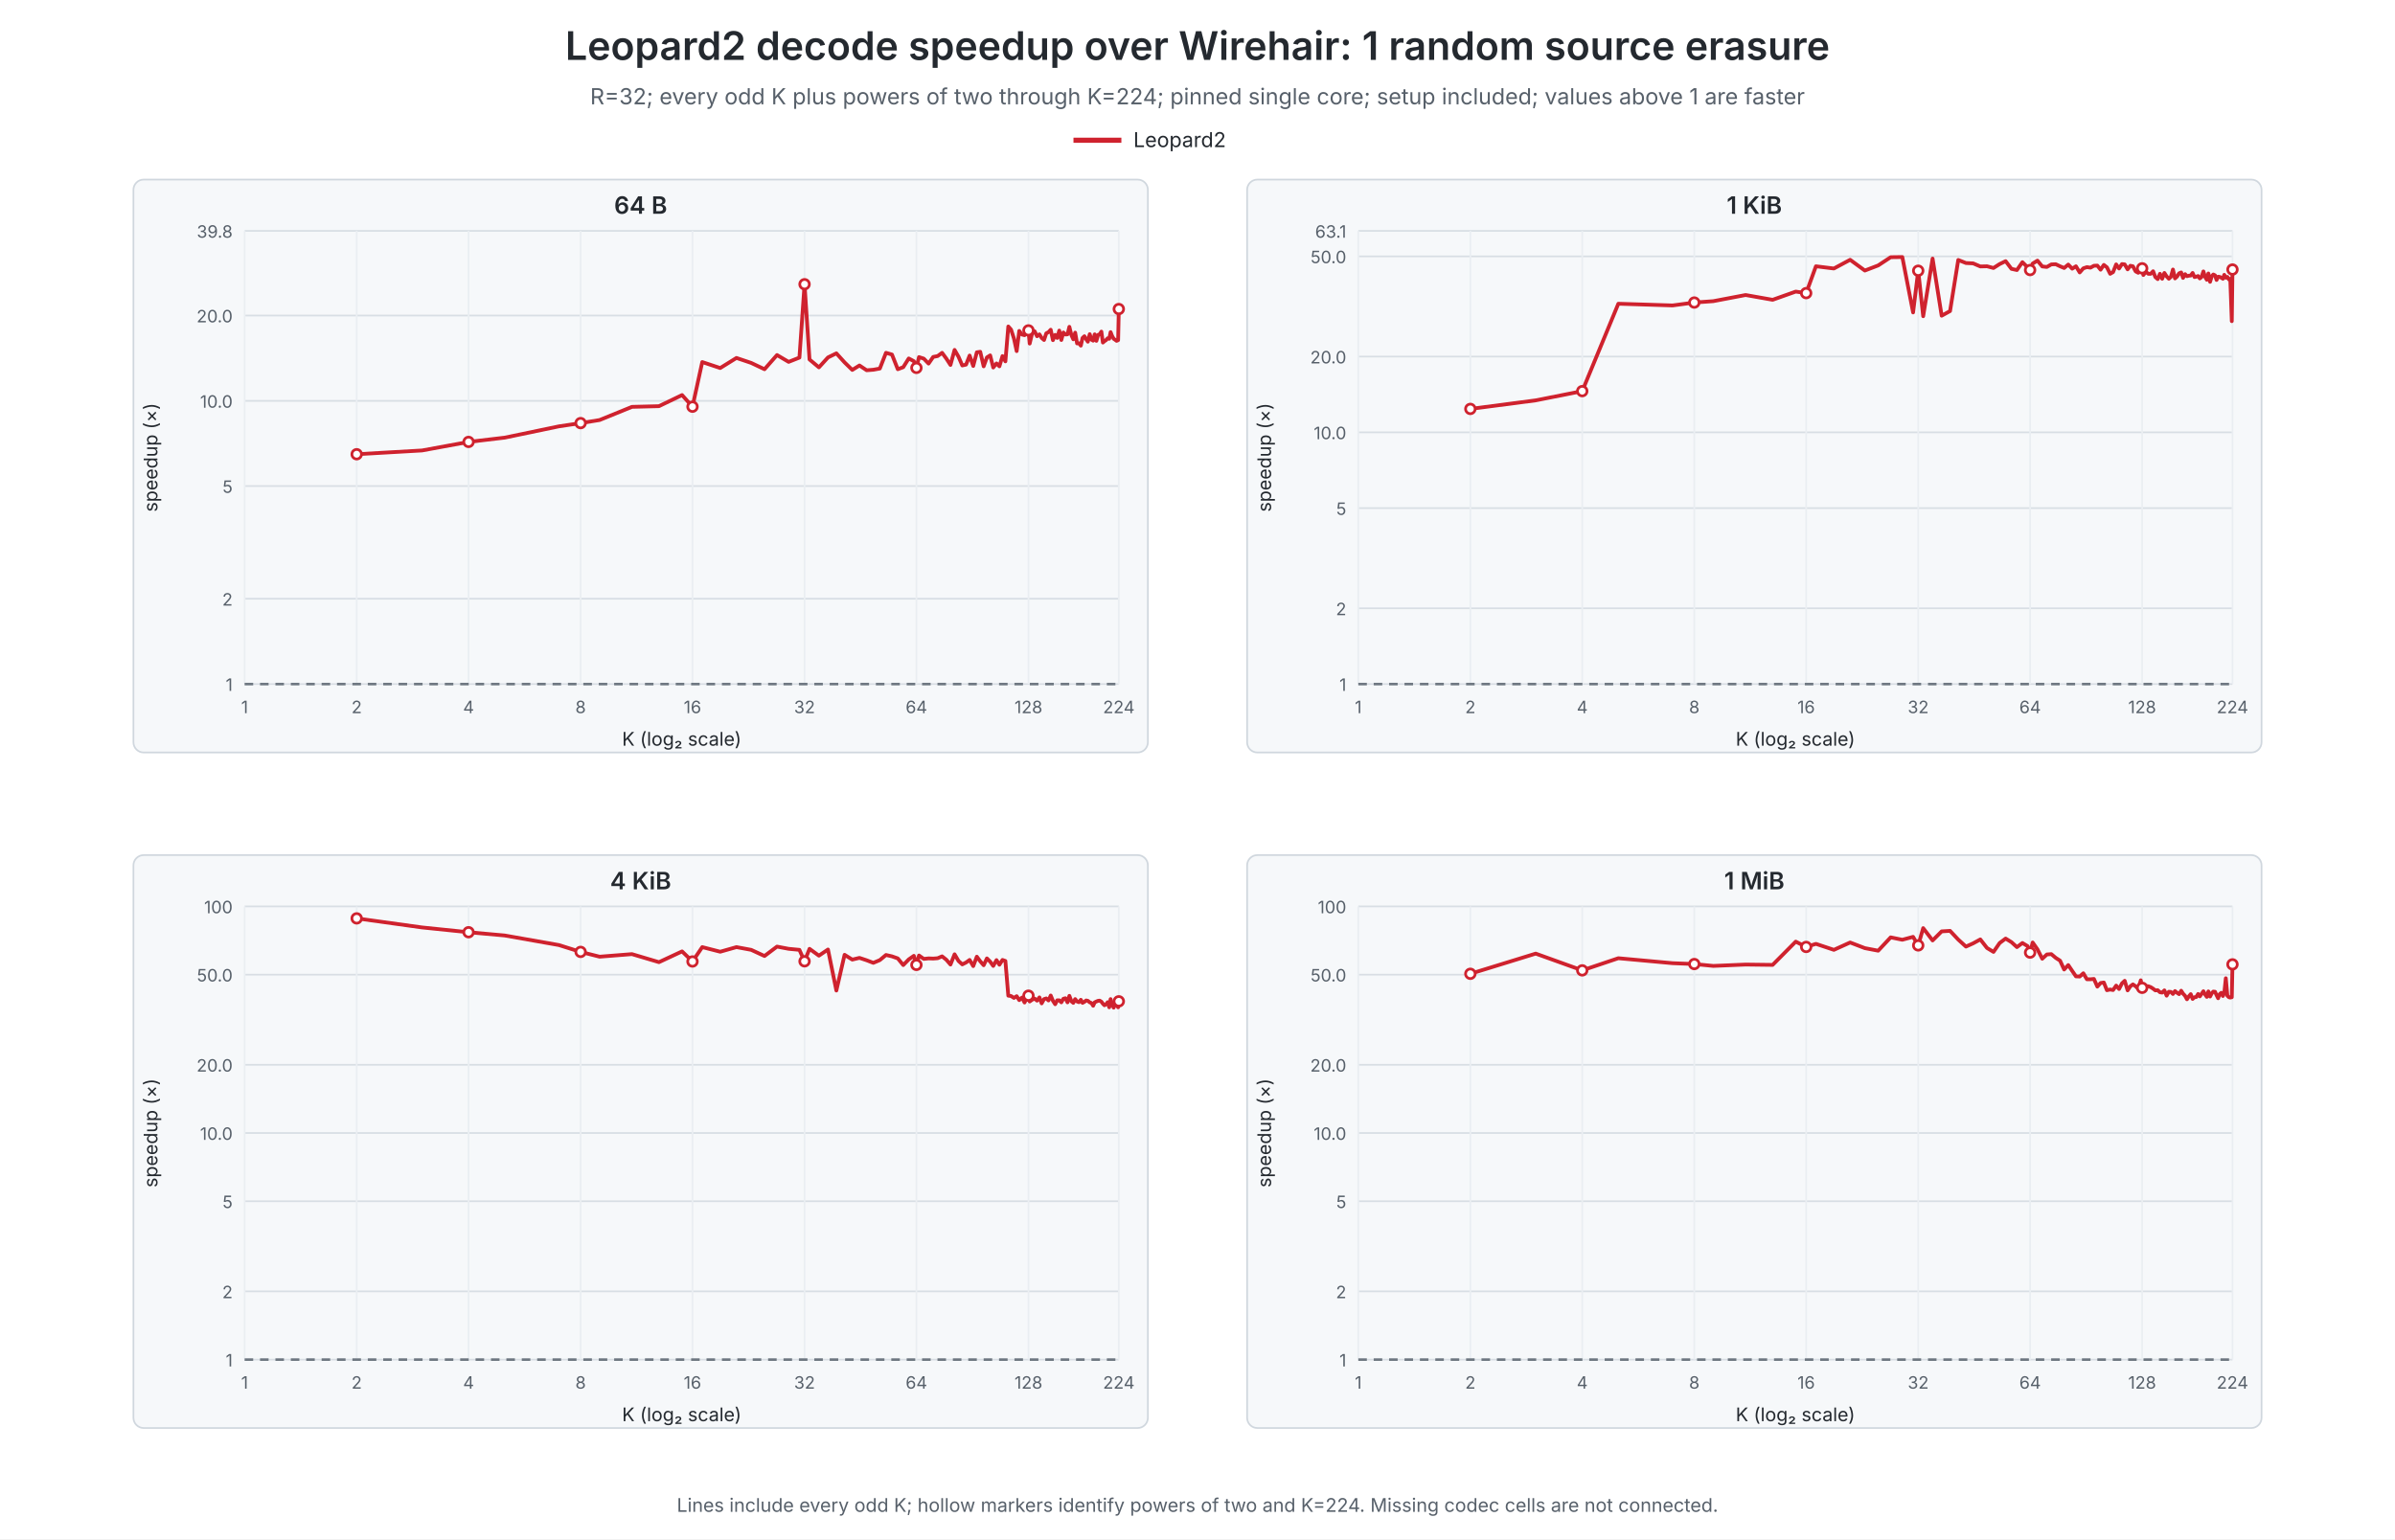
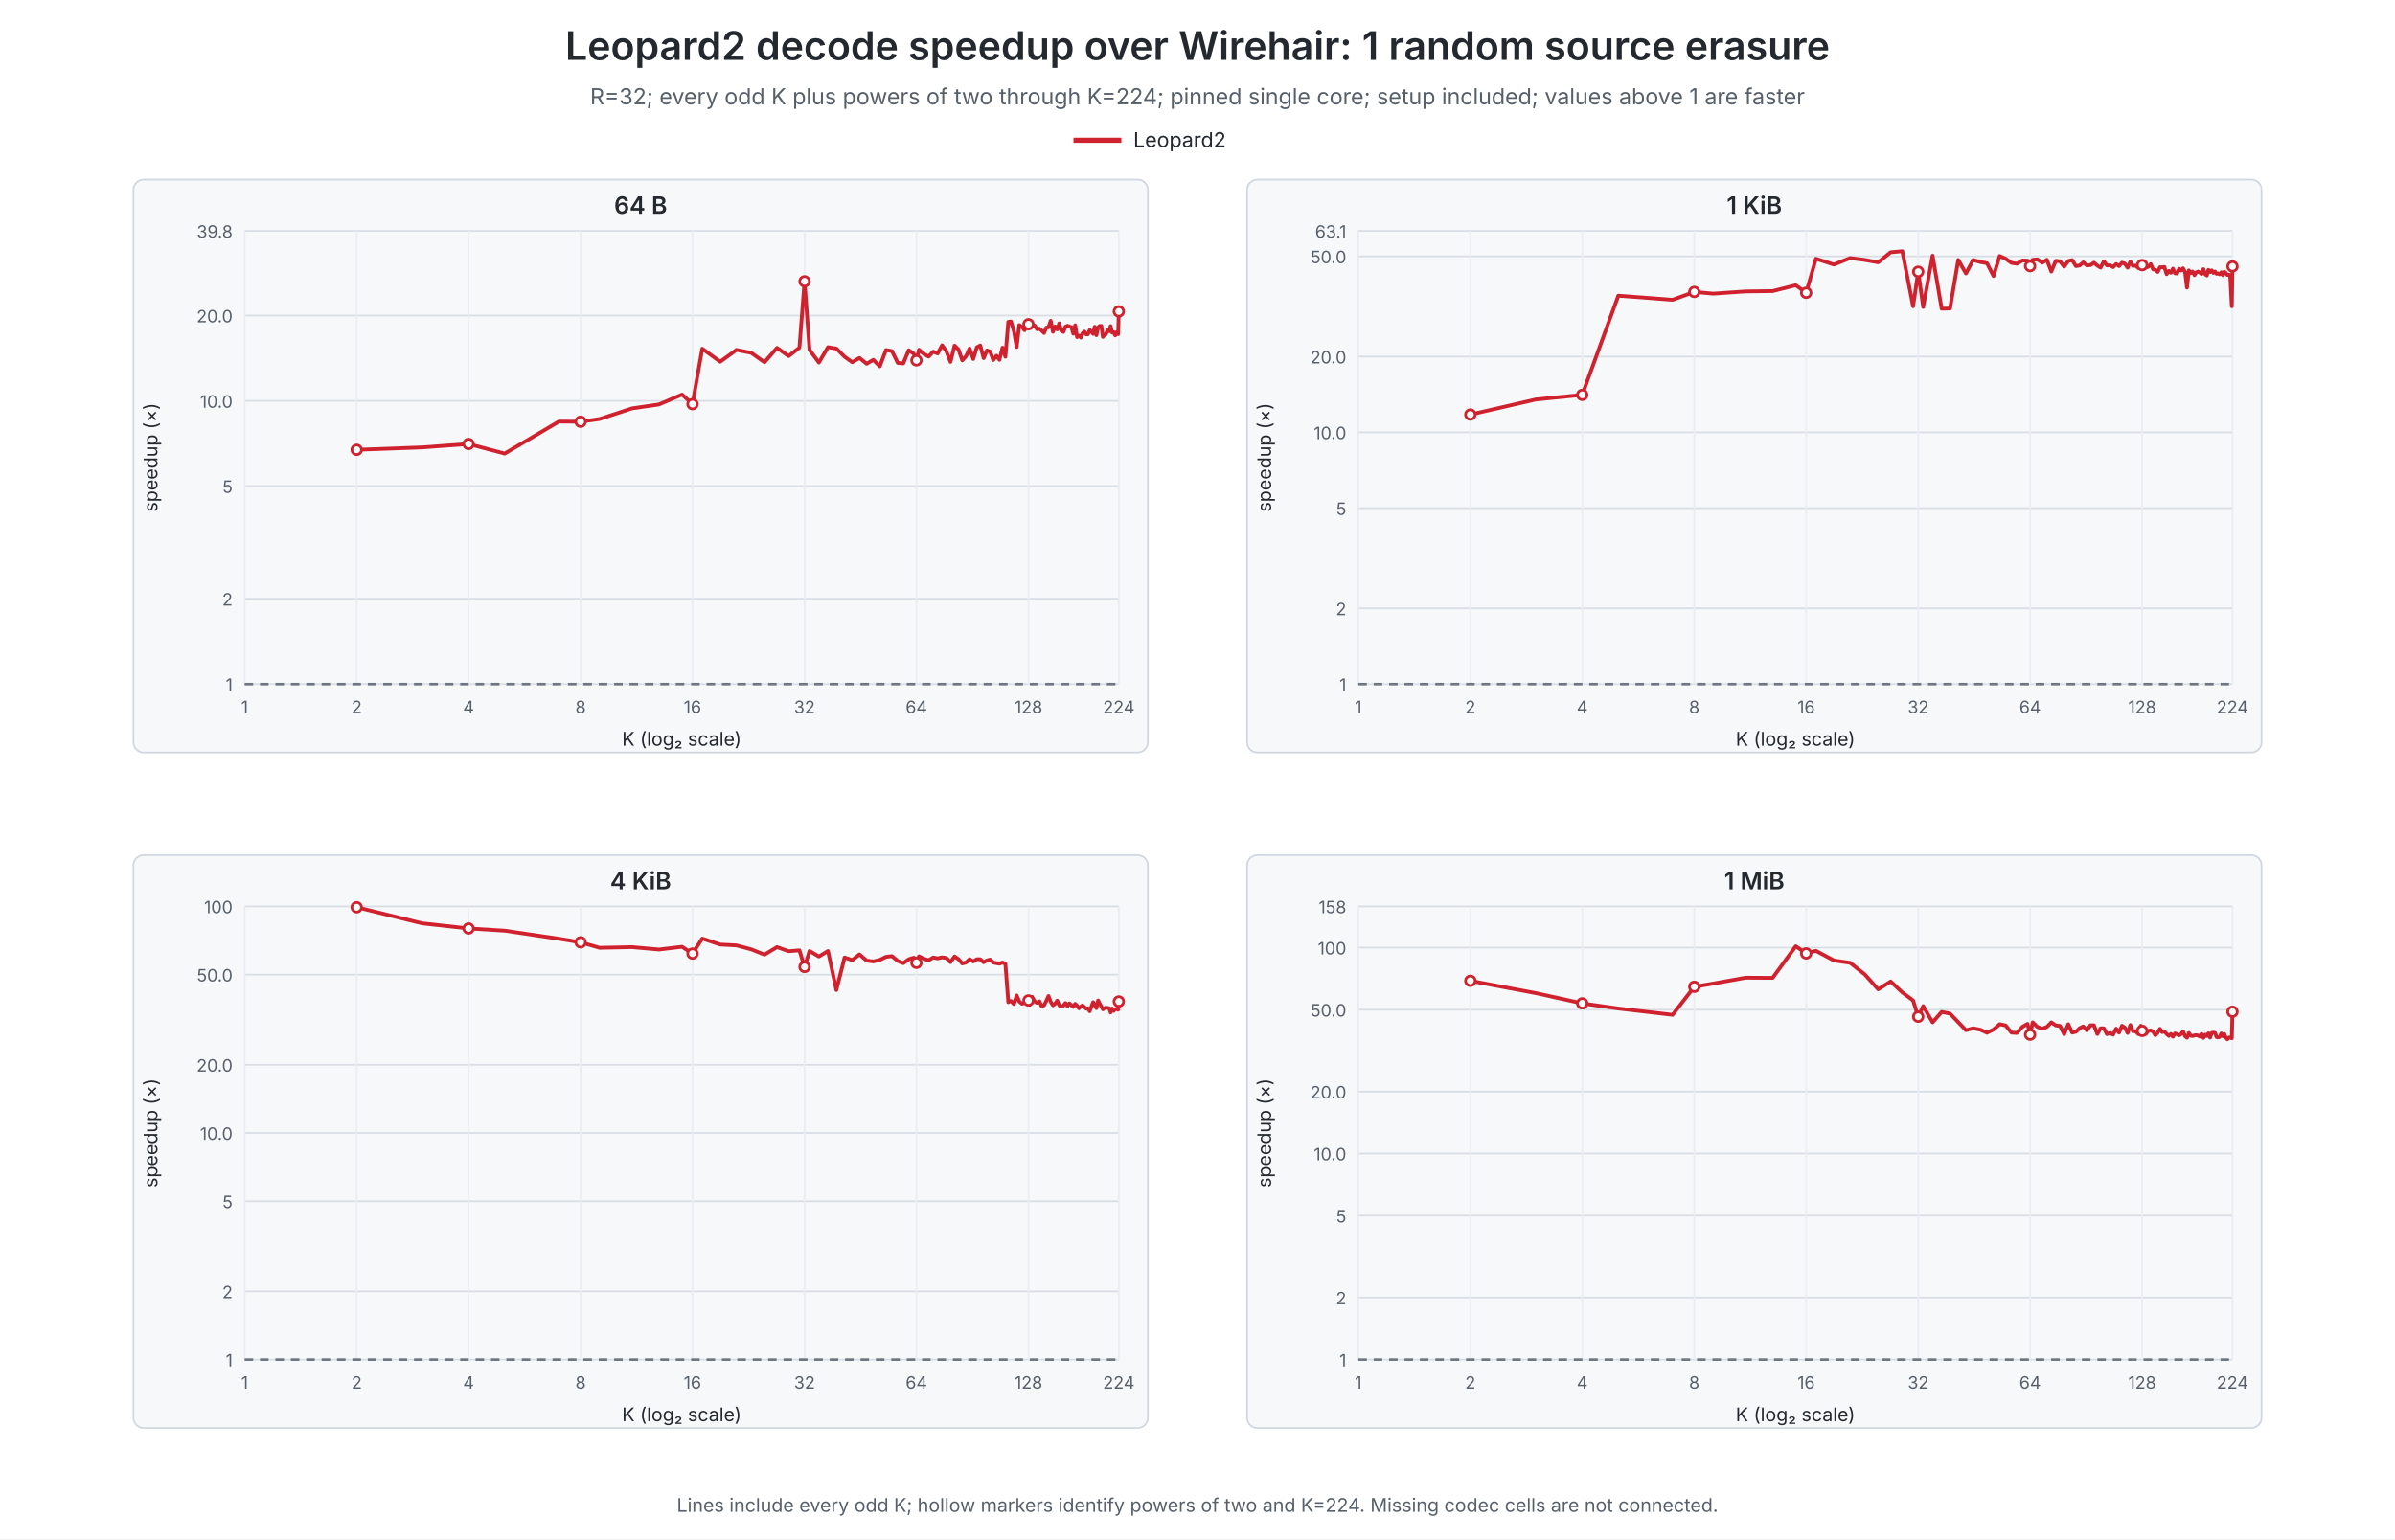
<svg xmlns="http://www.w3.org/2000/svg" width="1400" height="900" viewBox="0 0 1400 900">
  <rect width="100%" height="100%" fill="#ffffff" />
  <style>text { font-family: -apple-system,BlinkMacSystemFont,"Segoe UI",sans-serif; }</style>
  <text x="700.0" y="35.0" font-size="23" text-anchor="middle" font-weight="600" fill="#24292f">Leopard2 decode speedup over Wirehair: 1 random source erasure</text>
  <text x="700.0" y="61.0" font-size="13" text-anchor="middle" font-weight="normal" fill="#57606a">R=32; every odd K plus powers of two through K=224; pinned single core; setup included; values above 1 are faster</text>
  <line x1="627.5" y1="82" x2="655.5" y2="82" stroke="#cf222e" stroke-width="3" />
  <text x="662.5" y="86.0" font-size="12" text-anchor="start" font-weight="normal" fill="#24292f">Leopard2</text>
  <rect x="78.0" y="105.0" width="593.0" height="335.0" rx="6" fill="#f6f8fa" stroke="#d0d7de" />
  <text x="374.5" y="125.0" font-size="14" text-anchor="middle" font-weight="600" fill="#24292f">64 B</text>
  <line x1="143.0" y1="400.0" x2="654.0" y2="400.0" stroke="#d8dee4" stroke-width="1" />
  <text x="136.0" y="404.0" font-size="10" text-anchor="end" font-weight="normal" fill="#57606a">1</text>
  <line x1="143.0" y1="350.1" x2="654.0" y2="350.1" stroke="#d8dee4" stroke-width="1" />
  <text x="136.0" y="354.1" font-size="10" text-anchor="end" font-weight="normal" fill="#57606a">2</text>
  <line x1="143.0" y1="284.2" x2="654.0" y2="284.2" stroke="#d8dee4" stroke-width="1" />
  <text x="136.0" y="288.2" font-size="10" text-anchor="end" font-weight="normal" fill="#57606a">5</text>
  <line x1="143.0" y1="234.4" x2="654.0" y2="234.4" stroke="#d8dee4" stroke-width="1" />
  <text x="136.0" y="238.4" font-size="10" text-anchor="end" font-weight="normal" fill="#57606a">10.0</text>
  <line x1="143.0" y1="184.5" x2="654.0" y2="184.5" stroke="#d8dee4" stroke-width="1" />
  <text x="136.0" y="188.5" font-size="10" text-anchor="end" font-weight="normal" fill="#57606a">20.0</text>
  <line x1="143.0" y1="135.0" x2="654.0" y2="135.0" stroke="#d8dee4" stroke-width="1" />
  <text x="136.0" y="139.0" font-size="10" text-anchor="end" font-weight="normal" fill="#57606a">39.8</text>
  <line x1="143.0" y1="135.0" x2="143.0" y2="400.0" stroke="#eaeef2" stroke-width="1" />
  <text x="143.0" y="417.0" font-size="10" text-anchor="middle" font-weight="normal" fill="#57606a">1</text>
  <line x1="208.5" y1="135.0" x2="208.5" y2="400.0" stroke="#eaeef2" stroke-width="1" />
  <text x="208.5" y="417.0" font-size="10" text-anchor="middle" font-weight="normal" fill="#57606a">2</text>
  <line x1="273.9" y1="135.0" x2="273.9" y2="400.0" stroke="#eaeef2" stroke-width="1" />
  <text x="273.9" y="417.0" font-size="10" text-anchor="middle" font-weight="normal" fill="#57606a">4</text>
  <line x1="339.4" y1="135.0" x2="339.4" y2="400.0" stroke="#eaeef2" stroke-width="1" />
  <text x="339.4" y="417.0" font-size="10" text-anchor="middle" font-weight="normal" fill="#57606a">8</text>
  <line x1="404.8" y1="135.0" x2="404.8" y2="400.0" stroke="#eaeef2" stroke-width="1" />
  <text x="404.8" y="417.0" font-size="10" text-anchor="middle" font-weight="normal" fill="#57606a">16</text>
  <line x1="470.3" y1="135.0" x2="470.3" y2="400.0" stroke="#eaeef2" stroke-width="1" />
  <text x="470.3" y="417.0" font-size="10" text-anchor="middle" font-weight="normal" fill="#57606a">32</text>
  <line x1="535.7" y1="135.0" x2="535.7" y2="400.0" stroke="#eaeef2" stroke-width="1" />
  <text x="535.7" y="417.0" font-size="10" text-anchor="middle" font-weight="normal" fill="#57606a">64</text>
  <line x1="601.2" y1="135.0" x2="601.2" y2="400.0" stroke="#eaeef2" stroke-width="1" />
  <text x="601.2" y="417.0" font-size="10" text-anchor="middle" font-weight="normal" fill="#57606a">128</text>
  <line x1="654.0" y1="135.0" x2="654.0" y2="400.0" stroke="#eaeef2" stroke-width="1" />
  <text x="654.0" y="417.0" font-size="10" text-anchor="middle" font-weight="normal" fill="#57606a">224</text>
  <line x1="143.0" y1="400.0" x2="654.0" y2="400.0" stroke="#6e7781" stroke-width="1.5" stroke-dasharray="5 4" />
-   <polyline points="208.5,265.6 246.7,263.4 273.9,258.4 295.0,255.9 326.7,249.3 339.4,247.4 350.5,245.6 369.4,237.9 385.2,237.5 398.7,231.0 404.8,237.8 410.5,211.7 421.0,215.2 430.5,209.3 439.1,212.2 446.9,215.9 454.2,207.6 461.0,211.6 467.3,209.1 470.3,166.2 473.2,210.2 478.7,214.8 484.0,209.0 488.9,206.6 493.7,211.9 498.2,216.3 502.4,213.7 506.6,216.5 510.5,216.2 514.3,215.5 517.9,206.3 521.4,207.3 524.8,215.9 528.0,214.7 531.2,209.6 534.2,211.2 535.7,215.1 537.2,208.8 540.0,209.7 542.8,212.6 545.5,208.7 548.1,208.2 550.7,206.3 553.2,209.7 555.6,213.4 558.0,204.6 560.3,208.6 562.5,213.7 564.7,213.2 566.8,207.9 568.9,214.0 571.0,206.0 573.0,205.7 575.0,214.2 576.9,209.0 578.8,207.8 580.6,214.9 582.5,212.5 584.2,214.2 586.0,208.2 587.7,211.3 589.4,190.9 591.0,192.7 592.7,197.9 594.3,205.3 595.8,193.5 597.4,195.6 598.9,196.0 600.4,191.2 601.2,193.2 601.9,200.9 603.3,195.1 604.8,193.7 606.2,196.6 607.6,195.5 608.9,197.6 610.3,198.8 611.6,194.9 612.9,194.2 614.2,192.8 615.5,198.9 616.8,195.8 618.0,197.6 619.2,193.3 620.4,198.8 621.6,194.4 622.8,195.6 624.0,195.5 625.1,191.1 626.3,196.0 627.4,198.4 628.5,194.5 629.6,200.8 630.7,200.7 631.8,202.1 632.8,197.6 633.9,196.6 634.9,198.3 635.9,199.8 637.0,195.4 638.0,198.6 639.0,199.2 639.9,195.5 640.9,199.3 641.9,195.8 642.8,195.5 643.8,193.9 644.7,200.3 645.6,199.5 646.5,198.9 647.5,197.8 648.4,198.1 649.2,194.2 650.1,196.5 651.0,198.1 651.9,198.7 652.7,199.3 653.6,198.9 654.0,180.7" fill="none" stroke="#cf222e" stroke-width="2.2" stroke-linejoin="round" stroke-linecap="round" />
-   <circle cx="208.5" cy="265.6" r="2.8" fill="#fff" stroke="#cf222e" stroke-width="1.6" />
-   <circle cx="273.9" cy="258.4" r="2.8" fill="#fff" stroke="#cf222e" stroke-width="1.6" />
-   <circle cx="339.4" cy="247.4" r="2.8" fill="#fff" stroke="#cf222e" stroke-width="1.6" />
-   <circle cx="404.8" cy="237.8" r="2.8" fill="#fff" stroke="#cf222e" stroke-width="1.6" />
-   <circle cx="470.3" cy="166.2" r="2.8" fill="#fff" stroke="#cf222e" stroke-width="1.6" />
-   <circle cx="535.7" cy="215.1" r="2.8" fill="#fff" stroke="#cf222e" stroke-width="1.6" />
-   <circle cx="601.2" cy="193.2" r="2.8" fill="#fff" stroke="#cf222e" stroke-width="1.6" />
-   <circle cx="654.0" cy="180.7" r="2.8" fill="#fff" stroke="#cf222e" stroke-width="1.6" />
+   <polyline points="208.5,263.0 246.7,261.6 273.9,259.6 295.0,265.2 326.7,246.5 339.4,246.6 350.5,245.0 369.4,238.8 385.2,236.5 398.7,230.7 404.8,236.3 410.5,203.9 421.0,211.5 430.5,204.6 439.1,206.3 446.9,211.8 454.2,203.4 461.0,208.2 467.3,203.3 470.3,164.5 473.2,204.6 478.7,212.0 484.0,203.0 488.9,203.8 493.7,208.6 498.2,211.8 502.4,209.3 506.6,212.7 510.5,210.4 514.3,214.2 517.9,204.7 521.4,205.3 524.8,212.2 528.0,212.5 531.2,204.8 534.2,206.9 535.7,210.7 537.2,204.5 540.0,206.9 542.8,208.5 545.5,205.6 548.1,206.7 550.7,201.9 553.2,205.4 555.6,211.6 558.0,202.1 560.3,204.4 562.5,210.7 564.7,208.3 566.8,203.8 568.9,209.9 571.0,203.1 573.0,202.0 575.0,209.4 576.9,204.9 578.8,205.6 580.6,210.5 582.5,208.0 584.2,210.4 586.0,203.3 587.7,208.6 589.4,188.2 591.0,188.0 592.7,193.7 594.3,202.9 595.8,190.1 597.4,191.2 598.9,193.1 600.4,188.2 601.2,189.6 601.9,190.0 603.3,190.7 604.8,190.3 606.2,192.5 607.6,192.2 608.9,193.3 610.3,194.7 611.6,191.6 612.9,191.4 614.2,187.6 615.5,194.0 616.8,190.9 618.0,192.6 619.2,189.1 620.4,193.4 621.6,194.1 622.8,191.0 624.0,190.5 625.1,190.9 626.3,191.3 627.4,195.1 628.5,190.2 629.6,197.1 630.7,196.2 631.8,197.4 632.8,194.9 633.9,193.9 634.9,195.5 635.9,195.5 637.0,193.0 638.0,194.0 639.0,195.2 639.9,191.1 640.9,196.0 641.9,191.4 642.8,190.6 643.8,190.6 644.7,197.0 645.6,195.8 646.5,195.4 647.5,192.6 648.4,193.7 649.2,190.7 650.1,194.5 651.0,194.2 651.9,196.1 652.7,194.3 653.6,195.4 654.0,182.1" fill="none" stroke="#cf222e" stroke-width="2.2" stroke-linejoin="round" stroke-linecap="round" />
+   <circle cx="208.5" cy="263.0" r="2.8" fill="#fff" stroke="#cf222e" stroke-width="1.6" />
+   <circle cx="273.9" cy="259.6" r="2.8" fill="#fff" stroke="#cf222e" stroke-width="1.6" />
+   <circle cx="339.4" cy="246.6" r="2.8" fill="#fff" stroke="#cf222e" stroke-width="1.6" />
+   <circle cx="404.8" cy="236.3" r="2.8" fill="#fff" stroke="#cf222e" stroke-width="1.6" />
+   <circle cx="470.3" cy="164.5" r="2.8" fill="#fff" stroke="#cf222e" stroke-width="1.6" />
+   <circle cx="535.7" cy="210.7" r="2.8" fill="#fff" stroke="#cf222e" stroke-width="1.6" />
+   <circle cx="601.2" cy="189.6" r="2.8" fill="#fff" stroke="#cf222e" stroke-width="1.6" />
+   <circle cx="654.0" cy="182.1" r="2.8" fill="#fff" stroke="#cf222e" stroke-width="1.6" />
  <text x="398.5" y="436.0" font-size="11" text-anchor="middle" font-weight="normal" fill="#24292f">K (log₂ scale)</text>
  <text x="92.0" y="267.5" font-size="11" text-anchor="middle" font-weight="normal" fill="#24292f" transform="rotate(-90 92.0 267.5)">speedup (×)</text>
  <rect x="729.0" y="105.0" width="593.0" height="335.0" rx="6" fill="#f6f8fa" stroke="#d0d7de" />
  <text x="1025.5" y="125.0" font-size="14" text-anchor="middle" font-weight="600" fill="#24292f">1 KiB</text>
  <line x1="794.0" y1="400.0" x2="1305.0" y2="400.0" stroke="#d8dee4" stroke-width="1" />
  <text x="787.0" y="404.0" font-size="10" text-anchor="end" font-weight="normal" fill="#57606a">1</text>
  <line x1="794.0" y1="355.7" x2="1305.0" y2="355.7" stroke="#d8dee4" stroke-width="1" />
  <text x="787.0" y="359.7" font-size="10" text-anchor="end" font-weight="normal" fill="#57606a">2</text>
  <line x1="794.0" y1="297.1" x2="1305.0" y2="297.1" stroke="#d8dee4" stroke-width="1" />
  <text x="787.0" y="301.1" font-size="10" text-anchor="end" font-weight="normal" fill="#57606a">5</text>
  <line x1="794.0" y1="252.8" x2="1305.0" y2="252.8" stroke="#d8dee4" stroke-width="1" />
  <text x="787.0" y="256.8" font-size="10" text-anchor="end" font-weight="normal" fill="#57606a">10.0</text>
  <line x1="794.0" y1="208.5" x2="1305.0" y2="208.5" stroke="#d8dee4" stroke-width="1" />
  <text x="787.0" y="212.5" font-size="10" text-anchor="end" font-weight="normal" fill="#57606a">20.0</text>
  <line x1="794.0" y1="149.9" x2="1305.0" y2="149.9" stroke="#d8dee4" stroke-width="1" />
  <text x="787.0" y="153.9" font-size="10" text-anchor="end" font-weight="normal" fill="#57606a">50.0</text>
  <line x1="794.0" y1="135.0" x2="1305.0" y2="135.0" stroke="#d8dee4" stroke-width="1" />
  <text x="787.0" y="139.0" font-size="10" text-anchor="end" font-weight="normal" fill="#57606a">63.1</text>
  <line x1="794.0" y1="135.0" x2="794.0" y2="400.0" stroke="#eaeef2" stroke-width="1" />
  <text x="794.0" y="417.0" font-size="10" text-anchor="middle" font-weight="normal" fill="#57606a">1</text>
  <line x1="859.5" y1="135.0" x2="859.5" y2="400.0" stroke="#eaeef2" stroke-width="1" />
  <text x="859.5" y="417.0" font-size="10" text-anchor="middle" font-weight="normal" fill="#57606a">2</text>
  <line x1="924.9" y1="135.0" x2="924.9" y2="400.0" stroke="#eaeef2" stroke-width="1" />
  <text x="924.9" y="417.0" font-size="10" text-anchor="middle" font-weight="normal" fill="#57606a">4</text>
  <line x1="990.4" y1="135.0" x2="990.4" y2="400.0" stroke="#eaeef2" stroke-width="1" />
  <text x="990.4" y="417.0" font-size="10" text-anchor="middle" font-weight="normal" fill="#57606a">8</text>
  <line x1="1055.8" y1="135.0" x2="1055.8" y2="400.0" stroke="#eaeef2" stroke-width="1" />
  <text x="1055.8" y="417.0" font-size="10" text-anchor="middle" font-weight="normal" fill="#57606a">16</text>
  <line x1="1121.3" y1="135.0" x2="1121.3" y2="400.0" stroke="#eaeef2" stroke-width="1" />
  <text x="1121.3" y="417.0" font-size="10" text-anchor="middle" font-weight="normal" fill="#57606a">32</text>
  <line x1="1186.7" y1="135.0" x2="1186.7" y2="400.0" stroke="#eaeef2" stroke-width="1" />
  <text x="1186.7" y="417.0" font-size="10" text-anchor="middle" font-weight="normal" fill="#57606a">64</text>
  <line x1="1252.2" y1="135.0" x2="1252.2" y2="400.0" stroke="#eaeef2" stroke-width="1" />
  <text x="1252.2" y="417.0" font-size="10" text-anchor="middle" font-weight="normal" fill="#57606a">128</text>
  <line x1="1305.0" y1="135.0" x2="1305.0" y2="400.0" stroke="#eaeef2" stroke-width="1" />
  <text x="1305.0" y="417.0" font-size="10" text-anchor="middle" font-weight="normal" fill="#57606a">224</text>
  <line x1="794.0" y1="400.0" x2="1305.0" y2="400.0" stroke="#6e7781" stroke-width="1.5" stroke-dasharray="5 4" />
-   <polyline points="859.5,239.1 897.7,234.1 924.9,228.7 946.0,177.6 977.7,178.6 990.4,176.9 1001.5,176.1 1020.4,172.5 1036.2,175.3 1049.7,170.5 1055.8,171.4 1061.5,155.7 1072.0,157.0 1081.5,151.9 1090.1,158.2 1097.9,155.2 1105.2,150.4 1112.0,150.3 1118.3,182.7 1121.3,158.3 1124.2,184.9 1129.7,151.2 1135.0,184.6 1139.9,181.9 1144.7,152.0 1149.2,153.8 1153.4,154.0 1157.6,155.8 1161.5,155.7 1165.3,156.7 1168.9,154.4 1172.4,152.7 1175.8,157.2 1179.0,157.9 1182.2,153.3 1185.2,156.3 1186.7,157.9 1188.2,154.1 1191.0,152.4 1193.8,155.8 1196.5,156.1 1199.1,154.6 1201.7,154.5 1204.2,155.7 1206.6,156.7 1209.0,154.7 1211.3,157.1 1213.5,155.7 1215.7,159.3 1217.8,156.9 1219.9,156.2 1222.0,156.5 1224.0,155.4 1226.0,155.3 1227.9,157.7 1229.8,154.9 1231.6,156.3 1233.5,160.1 1235.2,159.1 1237.0,154.6 1238.7,157.0 1240.4,154.4 1242.0,154.6 1243.7,157.5 1245.3,155.4 1246.8,155.7 1248.4,158.7 1249.9,159.5 1251.4,155.3 1252.2,156.9 1252.9,160.8 1254.3,158.9 1255.8,160.1 1257.2,160.1 1258.6,158.6 1259.9,162.0 1261.3,163.2 1262.6,160.1 1263.9,163.0 1265.2,159.6 1266.5,161.6 1267.8,163.0 1269.0,161.9 1270.2,157.6 1271.4,162.8 1272.6,161.7 1273.8,159.8 1275.0,159.3 1276.1,162.5 1277.3,160.3 1278.4,161.5 1279.5,161.2 1280.6,161.1 1281.7,159.6 1282.8,162.0 1283.8,161.8 1284.9,161.4 1285.9,162.8 1286.9,162.0 1288.0,158.7 1289.0,161.9 1290.0,163.6 1290.9,159.9 1291.9,164.8 1292.9,161.5 1293.8,160.5 1294.8,161.0 1295.7,163.7 1296.6,161.8 1297.5,161.9 1298.5,162.4 1299.4,163.0 1300.2,160.7 1301.1,162.4 1302.0,161.9 1302.9,163.4 1303.7,163.0 1304.6,187.8 1305.0,157.6" fill="none" stroke="#cf222e" stroke-width="2.2" stroke-linejoin="round" stroke-linecap="round" />
-   <circle cx="859.5" cy="239.1" r="2.8" fill="#fff" stroke="#cf222e" stroke-width="1.6" />
-   <circle cx="924.9" cy="228.7" r="2.8" fill="#fff" stroke="#cf222e" stroke-width="1.6" />
-   <circle cx="990.4" cy="176.9" r="2.8" fill="#fff" stroke="#cf222e" stroke-width="1.6" />
-   <circle cx="1055.8" cy="171.4" r="2.8" fill="#fff" stroke="#cf222e" stroke-width="1.6" />
-   <circle cx="1121.3" cy="158.3" r="2.8" fill="#fff" stroke="#cf222e" stroke-width="1.6" />
-   <circle cx="1186.7" cy="157.9" r="2.8" fill="#fff" stroke="#cf222e" stroke-width="1.6" />
-   <circle cx="1252.2" cy="156.9" r="2.8" fill="#fff" stroke="#cf222e" stroke-width="1.6" />
-   <circle cx="1305.0" cy="157.6" r="2.8" fill="#fff" stroke="#cf222e" stroke-width="1.6" />
+   <polyline points="859.5,242.4 897.7,233.6 924.9,230.9 946.0,172.9 977.7,175.3 990.4,170.7 1001.5,171.7 1020.4,170.4 1036.2,170.2 1049.7,166.8 1055.8,171.2 1061.5,151.3 1072.0,154.7 1081.5,150.9 1090.1,152.0 1097.9,153.4 1105.2,147.5 1112.0,146.9 1118.3,179.1 1121.3,158.9 1124.2,179.5 1129.7,149.5 1135.0,180.5 1139.9,180.4 1144.7,152.0 1149.2,159.9 1153.4,152.0 1157.6,153.2 1161.5,153.9 1165.3,161.4 1168.9,149.7 1172.4,151.3 1175.8,153.7 1179.0,154.2 1182.2,152.3 1185.2,152.4 1186.7,155.6 1188.2,151.9 1191.0,151.7 1193.8,153.6 1196.5,151.9 1199.1,158.8 1201.7,152.5 1204.2,152.8 1206.6,155.9 1209.0,152.6 1211.3,152.1 1213.5,155.6 1215.7,155.2 1217.8,153.4 1219.9,155.2 1222.0,155.0 1224.0,153.6 1226.0,155.3 1227.9,156.5 1229.8,152.8 1231.6,155.2 1233.5,155.1 1235.2,156.2 1237.0,154.4 1238.7,155.6 1240.4,153.6 1242.0,154.1 1243.7,156.5 1245.3,153.0 1246.8,155.5 1248.4,155.3 1249.9,156.7 1251.4,155.7 1252.2,155.0 1252.9,157.2 1254.3,156.4 1255.8,156.0 1257.2,154.4 1258.6,157.5 1259.9,157.7 1261.3,159.0 1262.6,156.3 1263.9,156.3 1265.2,156.1 1266.5,160.3 1267.8,158.4 1269.0,159.5 1270.2,157.1 1271.4,159.8 1272.6,159.9 1273.8,157.2 1275.0,158.2 1276.1,156.9 1277.3,159.1 1278.4,168.2 1279.5,158.1 1280.6,159.7 1281.7,158.8 1282.8,160.9 1283.8,159.3 1284.9,158.8 1285.9,159.3 1286.9,160.2 1288.0,157.4 1289.0,160.3 1290.0,161.1 1290.9,157.8 1291.9,159.1 1292.9,158.1 1293.8,159.6 1294.8,158.8 1295.7,160.1 1296.6,159.9 1297.5,160.4 1298.5,159.2 1299.4,160.9 1300.2,158.9 1301.1,159.6 1302.0,160.8 1302.9,160.6 1303.7,161.8 1304.6,179.1 1305.0,155.8" fill="none" stroke="#cf222e" stroke-width="2.2" stroke-linejoin="round" stroke-linecap="round" />
+   <circle cx="859.5" cy="242.4" r="2.8" fill="#fff" stroke="#cf222e" stroke-width="1.6" />
+   <circle cx="924.9" cy="230.9" r="2.8" fill="#fff" stroke="#cf222e" stroke-width="1.6" />
+   <circle cx="990.4" cy="170.7" r="2.8" fill="#fff" stroke="#cf222e" stroke-width="1.6" />
+   <circle cx="1055.8" cy="171.2" r="2.8" fill="#fff" stroke="#cf222e" stroke-width="1.6" />
+   <circle cx="1121.3" cy="158.9" r="2.8" fill="#fff" stroke="#cf222e" stroke-width="1.6" />
+   <circle cx="1186.7" cy="155.6" r="2.8" fill="#fff" stroke="#cf222e" stroke-width="1.6" />
+   <circle cx="1252.2" cy="155.0" r="2.8" fill="#fff" stroke="#cf222e" stroke-width="1.6" />
+   <circle cx="1305.0" cy="155.8" r="2.8" fill="#fff" stroke="#cf222e" stroke-width="1.6" />
  <text x="1049.5" y="436.0" font-size="11" text-anchor="middle" font-weight="normal" fill="#24292f">K (log₂ scale)</text>
  <text x="743.0" y="267.5" font-size="11" text-anchor="middle" font-weight="normal" fill="#24292f" transform="rotate(-90 743.0 267.5)">speedup (×)</text>
  <rect x="78.0" y="500.0" width="593.0" height="335.0" rx="6" fill="#f6f8fa" stroke="#d0d7de" />
  <text x="374.5" y="520.0" font-size="14" text-anchor="middle" font-weight="600" fill="#24292f">4 KiB</text>
  <line x1="143.0" y1="795.0" x2="654.0" y2="795.0" stroke="#d8dee4" stroke-width="1" />
  <text x="136.0" y="799.0" font-size="10" text-anchor="end" font-weight="normal" fill="#57606a">1</text>
  <line x1="143.0" y1="755.1" x2="654.0" y2="755.1" stroke="#d8dee4" stroke-width="1" />
  <text x="136.0" y="759.1" font-size="10" text-anchor="end" font-weight="normal" fill="#57606a">2</text>
  <line x1="143.0" y1="702.4" x2="654.0" y2="702.4" stroke="#d8dee4" stroke-width="1" />
  <text x="136.0" y="706.4" font-size="10" text-anchor="end" font-weight="normal" fill="#57606a">5</text>
  <line x1="143.0" y1="662.5" x2="654.0" y2="662.5" stroke="#d8dee4" stroke-width="1" />
  <text x="136.0" y="666.5" font-size="10" text-anchor="end" font-weight="normal" fill="#57606a">10.0</text>
  <line x1="143.0" y1="622.6" x2="654.0" y2="622.6" stroke="#d8dee4" stroke-width="1" />
  <text x="136.0" y="626.6" font-size="10" text-anchor="end" font-weight="normal" fill="#57606a">20.0</text>
  <line x1="143.0" y1="569.9" x2="654.0" y2="569.9" stroke="#d8dee4" stroke-width="1" />
  <text x="136.0" y="573.9" font-size="10" text-anchor="end" font-weight="normal" fill="#57606a">50.0</text>
  <line x1="143.0" y1="530.0" x2="654.0" y2="530.0" stroke="#d8dee4" stroke-width="1" />
  <text x="136.0" y="534.0" font-size="10" text-anchor="end" font-weight="normal" fill="#57606a">100</text>
  <line x1="143.0" y1="530.0" x2="143.0" y2="795.0" stroke="#eaeef2" stroke-width="1" />
  <text x="143.0" y="812.0" font-size="10" text-anchor="middle" font-weight="normal" fill="#57606a">1</text>
  <line x1="208.5" y1="530.0" x2="208.5" y2="795.0" stroke="#eaeef2" stroke-width="1" />
  <text x="208.5" y="812.0" font-size="10" text-anchor="middle" font-weight="normal" fill="#57606a">2</text>
  <line x1="273.9" y1="530.0" x2="273.9" y2="795.0" stroke="#eaeef2" stroke-width="1" />
  <text x="273.9" y="812.0" font-size="10" text-anchor="middle" font-weight="normal" fill="#57606a">4</text>
  <line x1="339.4" y1="530.0" x2="339.4" y2="795.0" stroke="#eaeef2" stroke-width="1" />
  <text x="339.4" y="812.0" font-size="10" text-anchor="middle" font-weight="normal" fill="#57606a">8</text>
  <line x1="404.8" y1="530.0" x2="404.8" y2="795.0" stroke="#eaeef2" stroke-width="1" />
  <text x="404.8" y="812.0" font-size="10" text-anchor="middle" font-weight="normal" fill="#57606a">16</text>
  <line x1="470.3" y1="530.0" x2="470.3" y2="795.0" stroke="#eaeef2" stroke-width="1" />
  <text x="470.3" y="812.0" font-size="10" text-anchor="middle" font-weight="normal" fill="#57606a">32</text>
  <line x1="535.7" y1="530.0" x2="535.7" y2="795.0" stroke="#eaeef2" stroke-width="1" />
  <text x="535.7" y="812.0" font-size="10" text-anchor="middle" font-weight="normal" fill="#57606a">64</text>
  <line x1="601.2" y1="530.0" x2="601.2" y2="795.0" stroke="#eaeef2" stroke-width="1" />
  <text x="601.2" y="812.0" font-size="10" text-anchor="middle" font-weight="normal" fill="#57606a">128</text>
  <line x1="654.0" y1="530.0" x2="654.0" y2="795.0" stroke="#eaeef2" stroke-width="1" />
  <text x="654.0" y="812.0" font-size="10" text-anchor="middle" font-weight="normal" fill="#57606a">224</text>
  <line x1="143.0" y1="795.0" x2="654.0" y2="795.0" stroke="#6e7781" stroke-width="1.5" stroke-dasharray="5 4" />
-   <polyline points="208.5,537.0 246.7,542.3 273.9,545.1 295.0,547.0 326.7,552.6 339.4,556.6 350.5,559.4 369.4,557.9 385.2,562.6 398.7,556.3 404.8,562.2 410.5,553.8 421.0,556.5 430.5,553.8 439.1,555.4 446.9,559.0 454.2,553.5 461.0,554.8 467.3,555.4 470.3,562.1 473.2,554.8 478.7,558.8 484.0,555.2 488.9,579.2 493.7,558.3 498.2,561.1 502.4,560.1 506.6,561.5 510.5,563.0 514.3,561.4 517.9,558.4 521.4,559.2 524.8,560.4 528.0,564.3 531.2,561.0 534.2,558.9 535.7,564.2 537.2,558.7 540.0,560.7 542.8,560.4 545.5,560.5 548.1,560.3 550.7,559.2 553.2,561.2 555.6,564.0 558.0,558.0 560.3,561.9 562.5,563.9 564.7,562.8 566.8,561.3 568.9,564.9 571.0,559.4 573.0,562.1 575.0,564.4 576.9,560.4 578.8,562.3 580.6,564.8 582.5,561.4 584.2,564.1 586.0,561.3 587.7,561.9 589.4,582.2 591.0,582.4 592.7,583.5 594.3,582.5 595.8,584.8 597.4,583.3 598.9,586.2 600.4,583.0 601.2,582.2 601.9,585.6 603.3,584.6 604.8,583.9 606.2,585.1 607.6,583.2 608.9,586.7 610.3,584.2 611.6,583.8 612.9,585.0 614.2,582.1 615.5,585.2 616.8,587.2 618.0,584.9 619.2,584.9 620.4,586.1 621.6,584.0 622.8,583.7 624.0,586.1 625.1,582.3 626.3,585.5 627.4,586.4 628.5,584.2 629.6,585.6 630.7,586.0 631.8,584.6 632.8,586.4 633.9,585.8 634.9,585.0 635.9,585.2 637.0,586.1 638.0,586.5 639.0,588.1 639.9,586.1 640.9,585.6 641.9,585.2 642.8,585.1 643.8,585.7 644.7,586.9 645.6,587.8 646.5,587.3 647.5,586.0 648.4,589.0 649.2,584.2 650.1,587.4 651.0,589.2 651.9,586.1 652.7,587.7 653.6,589.0 654.0,585.5" fill="none" stroke="#cf222e" stroke-width="2.2" stroke-linejoin="round" stroke-linecap="round" />
-   <circle cx="208.5" cy="537.0" r="2.8" fill="#fff" stroke="#cf222e" stroke-width="1.6" />
-   <circle cx="273.9" cy="545.1" r="2.8" fill="#fff" stroke="#cf222e" stroke-width="1.6" />
-   <circle cx="339.4" cy="556.6" r="2.8" fill="#fff" stroke="#cf222e" stroke-width="1.6" />
-   <circle cx="404.8" cy="562.2" r="2.8" fill="#fff" stroke="#cf222e" stroke-width="1.6" />
-   <circle cx="470.3" cy="562.1" r="2.8" fill="#fff" stroke="#cf222e" stroke-width="1.6" />
-   <circle cx="535.7" cy="564.2" r="2.8" fill="#fff" stroke="#cf222e" stroke-width="1.6" />
-   <circle cx="601.2" cy="582.2" r="2.8" fill="#fff" stroke="#cf222e" stroke-width="1.6" />
-   <circle cx="654.0" cy="585.5" r="2.8" fill="#fff" stroke="#cf222e" stroke-width="1.6" />
+   <polyline points="208.5,530.5 246.7,539.9 273.9,542.9 295.0,544.2 326.7,548.9 339.4,551.0 350.5,554.2 369.4,553.8 385.2,555.2 398.7,553.6 404.8,557.6 410.5,548.8 421.0,552.3 430.5,552.8 439.1,555.1 446.9,558.2 454.2,553.8 461.0,556.2 467.3,555.7 470.3,565.4 473.2,556.1 478.7,559.3 484.0,556.1 488.9,578.9 493.7,559.9 498.2,561.4 502.4,558.1 506.6,561.7 510.5,562.2 514.3,561.3 517.9,559.5 521.4,559.1 524.8,561.9 528.0,563.2 531.2,560.9 534.2,560.0 535.7,563.0 537.2,559.2 540.0,560.6 542.8,561.5 545.5,559.9 548.1,560.4 550.7,559.8 553.2,560.2 555.6,562.6 558.0,559.3 560.3,560.9 562.5,563.4 564.7,562.8 566.8,560.9 568.9,562.2 571.0,560.9 573.0,560.9 575.0,562.7 576.9,561.6 578.8,561.1 580.6,562.8 582.5,563.2 584.2,563.5 586.0,562.8 587.7,563.5 589.4,586.0 591.0,585.3 592.7,587.1 594.3,582.1 595.8,585.6 597.4,586.9 598.9,586.4 600.4,585.1 601.2,585.0 601.9,587.5 603.3,582.9 604.8,585.5 606.2,586.4 607.6,585.5 608.9,588.4 610.3,587.8 611.6,585.3 612.9,582.4 614.2,585.8 615.5,587.8 616.8,586.9 618.0,585.1 619.2,587.9 620.4,588.6 621.6,588.0 622.8,586.5 624.0,588.3 625.1,586.7 626.3,587.8 627.4,588.8 628.5,587.0 629.6,588.0 630.7,589.6 631.8,588.6 632.8,587.9 633.9,588.9 634.9,589.8 635.9,589.6 637.0,591.3 638.0,588.5 639.0,586.0 639.9,587.5 640.9,589.5 641.9,585.0 642.8,586.8 643.8,588.5 644.7,590.2 645.6,589.6 646.5,589.2 647.5,589.4 648.4,589.5 649.2,592.0 650.1,589.7 651.0,591.1 651.9,590.1 652.7,590.0 653.6,590.4 654.0,585.6" fill="none" stroke="#cf222e" stroke-width="2.2" stroke-linejoin="round" stroke-linecap="round" />
+   <circle cx="208.5" cy="530.5" r="2.8" fill="#fff" stroke="#cf222e" stroke-width="1.6" />
+   <circle cx="273.9" cy="542.9" r="2.8" fill="#fff" stroke="#cf222e" stroke-width="1.6" />
+   <circle cx="339.4" cy="551.0" r="2.8" fill="#fff" stroke="#cf222e" stroke-width="1.6" />
+   <circle cx="404.8" cy="557.6" r="2.8" fill="#fff" stroke="#cf222e" stroke-width="1.6" />
+   <circle cx="470.3" cy="565.4" r="2.8" fill="#fff" stroke="#cf222e" stroke-width="1.6" />
+   <circle cx="535.7" cy="563.0" r="2.8" fill="#fff" stroke="#cf222e" stroke-width="1.6" />
+   <circle cx="601.2" cy="585.0" r="2.8" fill="#fff" stroke="#cf222e" stroke-width="1.6" />
+   <circle cx="654.0" cy="585.6" r="2.8" fill="#fff" stroke="#cf222e" stroke-width="1.6" />
  <text x="398.5" y="831.0" font-size="11" text-anchor="middle" font-weight="normal" fill="#24292f">K (log₂ scale)</text>
  <text x="92.0" y="662.5" font-size="11" text-anchor="middle" font-weight="normal" fill="#24292f" transform="rotate(-90 92.0 662.5)">speedup (×)</text>
  <rect x="729.0" y="500.0" width="593.0" height="335.0" rx="6" fill="#f6f8fa" stroke="#d0d7de" />
  <text x="1025.5" y="520.0" font-size="14" text-anchor="middle" font-weight="600" fill="#24292f">1 MiB</text>
  <line x1="794.0" y1="795.0" x2="1305.0" y2="795.0" stroke="#d8dee4" stroke-width="1" />
  <text x="787.0" y="799.0" font-size="10" text-anchor="end" font-weight="normal" fill="#57606a">1</text>
-   <line x1="794.0" y1="755.1" x2="1305.0" y2="755.1" stroke="#d8dee4" stroke-width="1" />
-   <text x="787.0" y="759.1" font-size="10" text-anchor="end" font-weight="normal" fill="#57606a">2</text>
-   <line x1="794.0" y1="702.4" x2="1305.0" y2="702.4" stroke="#d8dee4" stroke-width="1" />
-   <text x="787.0" y="706.4" font-size="10" text-anchor="end" font-weight="normal" fill="#57606a">5</text>
-   <line x1="794.0" y1="662.5" x2="1305.0" y2="662.5" stroke="#d8dee4" stroke-width="1" />
-   <text x="787.0" y="666.5" font-size="10" text-anchor="end" font-weight="normal" fill="#57606a">10.0</text>
-   <line x1="794.0" y1="622.6" x2="1305.0" y2="622.6" stroke="#d8dee4" stroke-width="1" />
-   <text x="787.0" y="626.6" font-size="10" text-anchor="end" font-weight="normal" fill="#57606a">20.0</text>
-   <line x1="794.0" y1="569.9" x2="1305.0" y2="569.9" stroke="#d8dee4" stroke-width="1" />
-   <text x="787.0" y="573.9" font-size="10" text-anchor="end" font-weight="normal" fill="#57606a">50.0</text>
+   <line x1="794.0" y1="758.7" x2="1305.0" y2="758.7" stroke="#d8dee4" stroke-width="1" />
+   <text x="787.0" y="762.7" font-size="10" text-anchor="end" font-weight="normal" fill="#57606a">2</text>
+   <line x1="794.0" y1="710.8" x2="1305.0" y2="710.8" stroke="#d8dee4" stroke-width="1" />
+   <text x="787.0" y="714.8" font-size="10" text-anchor="end" font-weight="normal" fill="#57606a">5</text>
+   <line x1="794.0" y1="674.5" x2="1305.0" y2="674.5" stroke="#d8dee4" stroke-width="1" />
+   <text x="787.0" y="678.5" font-size="10" text-anchor="end" font-weight="normal" fill="#57606a">10.0</text>
+   <line x1="794.0" y1="638.3" x2="1305.0" y2="638.3" stroke="#d8dee4" stroke-width="1" />
+   <text x="787.0" y="642.3" font-size="10" text-anchor="end" font-weight="normal" fill="#57606a">20.0</text>
+   <line x1="794.0" y1="590.4" x2="1305.0" y2="590.4" stroke="#d8dee4" stroke-width="1" />
+   <text x="787.0" y="594.4" font-size="10" text-anchor="end" font-weight="normal" fill="#57606a">50.0</text>
+   <line x1="794.0" y1="554.1" x2="1305.0" y2="554.1" stroke="#d8dee4" stroke-width="1" />
+   <text x="787.0" y="558.1" font-size="10" text-anchor="end" font-weight="normal" fill="#57606a">100</text>
  <line x1="794.0" y1="530.0" x2="1305.0" y2="530.0" stroke="#d8dee4" stroke-width="1" />
-   <text x="787.0" y="534.0" font-size="10" text-anchor="end" font-weight="normal" fill="#57606a">100</text>
+   <text x="787.0" y="534.0" font-size="10" text-anchor="end" font-weight="normal" fill="#57606a">158</text>
  <line x1="794.0" y1="530.0" x2="794.0" y2="795.0" stroke="#eaeef2" stroke-width="1" />
  <text x="794.0" y="812.0" font-size="10" text-anchor="middle" font-weight="normal" fill="#57606a">1</text>
  <line x1="859.5" y1="530.0" x2="859.5" y2="795.0" stroke="#eaeef2" stroke-width="1" />
  <text x="859.5" y="812.0" font-size="10" text-anchor="middle" font-weight="normal" fill="#57606a">2</text>
  <line x1="924.9" y1="530.0" x2="924.9" y2="795.0" stroke="#eaeef2" stroke-width="1" />
  <text x="924.9" y="812.0" font-size="10" text-anchor="middle" font-weight="normal" fill="#57606a">4</text>
  <line x1="990.4" y1="530.0" x2="990.4" y2="795.0" stroke="#eaeef2" stroke-width="1" />
  <text x="990.4" y="812.0" font-size="10" text-anchor="middle" font-weight="normal" fill="#57606a">8</text>
  <line x1="1055.8" y1="530.0" x2="1055.8" y2="795.0" stroke="#eaeef2" stroke-width="1" />
  <text x="1055.8" y="812.0" font-size="10" text-anchor="middle" font-weight="normal" fill="#57606a">16</text>
  <line x1="1121.3" y1="530.0" x2="1121.3" y2="795.0" stroke="#eaeef2" stroke-width="1" />
  <text x="1121.3" y="812.0" font-size="10" text-anchor="middle" font-weight="normal" fill="#57606a">32</text>
  <line x1="1186.7" y1="530.0" x2="1186.7" y2="795.0" stroke="#eaeef2" stroke-width="1" />
  <text x="1186.7" y="812.0" font-size="10" text-anchor="middle" font-weight="normal" fill="#57606a">64</text>
  <line x1="1252.2" y1="530.0" x2="1252.2" y2="795.0" stroke="#eaeef2" stroke-width="1" />
  <text x="1252.2" y="812.0" font-size="10" text-anchor="middle" font-weight="normal" fill="#57606a">128</text>
  <line x1="1305.0" y1="530.0" x2="1305.0" y2="795.0" stroke="#eaeef2" stroke-width="1" />
  <text x="1305.0" y="812.0" font-size="10" text-anchor="middle" font-weight="normal" fill="#57606a">224</text>
  <line x1="794.0" y1="795.0" x2="1305.0" y2="795.0" stroke="#6e7781" stroke-width="1.5" stroke-dasharray="5 4" />
-   <polyline points="859.5,569.4 897.7,557.6 924.9,567.4 946.0,560.3 977.7,563.2 990.4,563.7 1001.5,564.8 1020.4,564.0 1036.2,564.2 1049.7,550.6 1055.8,553.7 1061.5,551.9 1072.0,555.4 1081.5,551.1 1090.1,554.4 1097.9,555.9 1105.2,548.1 1112.0,549.5 1118.3,547.8 1121.3,552.8 1124.2,542.7 1129.7,549.9 1135.0,544.6 1139.9,544.3 1144.7,549.4 1149.2,553.5 1153.4,551.6 1157.6,549.3 1161.5,554.3 1165.3,556.6 1168.9,551.4 1172.4,548.8 1175.8,550.9 1179.0,553.8 1182.2,551.4 1185.2,553.2 1186.7,557.0 1188.2,551.1 1191.0,555.1 1193.8,560.6 1196.5,558.1 1199.1,557.9 1201.7,560.1 1204.2,561.7 1206.6,566.9 1209.0,564.3 1211.3,567.7 1213.5,570.9 1215.7,571.0 1217.8,569.1 1219.9,572.6 1222.0,572.6 1224.0,572.4 1226.0,576.9 1227.9,574.8 1229.8,574.5 1231.6,579.0 1233.5,578.6 1235.2,578.9 1237.0,576.3 1238.7,578.3 1240.4,575.0 1242.0,573.5 1243.7,579.1 1245.3,576.7 1246.8,575.6 1248.4,576.7 1249.9,578.2 1251.4,573.2 1252.2,577.6 1252.9,577.7 1254.3,576.6 1255.8,576.7 1257.2,577.2 1258.6,578.1 1259.9,579.1 1261.3,579.0 1262.6,580.2 1263.9,580.4 1265.2,579.1 1266.5,582.2 1267.8,579.9 1269.0,580.0 1270.2,581.2 1271.4,579.5 1272.6,580.5 1273.8,581.3 1275.0,579.3 1276.1,581.0 1277.3,582.3 1278.4,584.3 1279.5,582.6 1280.6,581.3 1281.7,584.1 1282.8,583.1 1283.8,583.0 1284.9,581.2 1285.9,582.6 1286.9,581.2 1288.0,579.6 1289.0,581.5 1290.0,582.9 1290.9,579.7 1291.9,582.7 1292.9,580.8 1293.8,579.8 1294.8,579.9 1295.7,581.9 1296.6,583.7 1297.5,581.3 1298.5,580.5 1299.4,582.4 1300.2,580.7 1301.1,572.0 1302.0,582.2 1302.9,583.1 1303.7,583.3 1304.6,583.1 1305.0,563.9" fill="none" stroke="#cf222e" stroke-width="2.2" stroke-linejoin="round" stroke-linecap="round" />
-   <circle cx="859.5" cy="569.4" r="2.8" fill="#fff" stroke="#cf222e" stroke-width="1.6" />
-   <circle cx="924.9" cy="567.4" r="2.8" fill="#fff" stroke="#cf222e" stroke-width="1.6" />
-   <circle cx="990.4" cy="563.7" r="2.8" fill="#fff" stroke="#cf222e" stroke-width="1.6" />
-   <circle cx="1055.8" cy="553.7" r="2.8" fill="#fff" stroke="#cf222e" stroke-width="1.6" />
-   <circle cx="1121.3" cy="552.8" r="2.8" fill="#fff" stroke="#cf222e" stroke-width="1.6" />
-   <circle cx="1186.7" cy="557.0" r="2.8" fill="#fff" stroke="#cf222e" stroke-width="1.6" />
-   <circle cx="1252.2" cy="577.6" r="2.8" fill="#fff" stroke="#cf222e" stroke-width="1.6" />
-   <circle cx="1305.0" cy="563.9" r="2.8" fill="#fff" stroke="#cf222e" stroke-width="1.6" />
+   <polyline points="859.5,573.5 897.7,580.7 924.9,586.7 946.0,589.7 977.7,593.4 990.4,577.0 1001.5,575.1 1020.4,571.7 1036.2,571.8 1049.7,553.3 1055.8,557.5 1061.5,556.0 1072.0,561.6 1081.5,563.0 1090.1,569.8 1097.9,578.5 1105.2,573.9 1112.0,580.3 1118.3,585.0 1121.3,594.5 1124.2,588.3 1129.7,597.8 1135.0,591.7 1139.9,592.7 1144.7,597.7 1149.2,602.4 1153.4,601.3 1157.6,602.1 1161.5,603.9 1165.3,602.0 1168.9,598.9 1172.4,599.6 1175.8,603.8 1179.0,604.0 1182.2,600.4 1185.2,598.7 1186.7,605.0 1188.2,597.8 1191.0,600.5 1193.8,601.5 1196.5,600.5 1199.1,597.8 1201.7,599.6 1204.2,599.9 1206.6,604.7 1209.0,598.9 1211.3,603.8 1213.5,603.3 1215.7,601.2 1217.8,600.2 1219.9,602.5 1222.0,599.5 1224.0,599.5 1226.0,604.6 1227.9,601.3 1229.8,601.3 1231.6,604.7 1233.5,604.0 1235.2,605.0 1237.0,601.5 1238.7,603.8 1240.4,599.8 1242.0,600.8 1243.7,604.0 1245.3,599.4 1246.8,603.0 1248.4,603.0 1249.9,604.6 1251.4,599.8 1252.2,602.8 1252.9,603.9 1254.3,604.6 1255.8,602.8 1257.2,602.5 1258.6,603.2 1259.9,605.3 1261.3,603.8 1262.6,601.6 1263.9,603.5 1265.2,603.1 1266.5,604.6 1267.8,605.7 1269.0,604.6 1270.2,606.2 1271.4,604.3 1272.6,604.7 1273.8,605.4 1275.0,604.6 1276.1,603.1 1277.3,605.9 1278.4,606.8 1279.5,604.0 1280.6,605.6 1281.7,605.8 1282.8,605.4 1283.8,605.3 1284.9,605.5 1285.9,606.1 1286.9,604.6 1288.0,606.9 1289.0,605.0 1290.0,605.8 1290.9,604.2 1291.9,606.7 1292.9,604.0 1293.8,603.8 1294.8,604.0 1295.7,606.4 1296.6,606.6 1297.5,606.3 1298.5,604.3 1299.4,605.9 1300.2,604.6 1301.1,606.7 1302.0,607.7 1302.9,606.7 1303.7,606.7 1304.6,607.1 1305.0,591.6" fill="none" stroke="#cf222e" stroke-width="2.2" stroke-linejoin="round" stroke-linecap="round" />
+   <circle cx="859.5" cy="573.5" r="2.8" fill="#fff" stroke="#cf222e" stroke-width="1.6" />
+   <circle cx="924.9" cy="586.7" r="2.8" fill="#fff" stroke="#cf222e" stroke-width="1.6" />
+   <circle cx="990.4" cy="577.0" r="2.8" fill="#fff" stroke="#cf222e" stroke-width="1.6" />
+   <circle cx="1055.8" cy="557.5" r="2.8" fill="#fff" stroke="#cf222e" stroke-width="1.6" />
+   <circle cx="1121.3" cy="594.5" r="2.8" fill="#fff" stroke="#cf222e" stroke-width="1.6" />
+   <circle cx="1186.7" cy="605.0" r="2.8" fill="#fff" stroke="#cf222e" stroke-width="1.6" />
+   <circle cx="1252.2" cy="602.8" r="2.8" fill="#fff" stroke="#cf222e" stroke-width="1.6" />
+   <circle cx="1305.0" cy="591.6" r="2.8" fill="#fff" stroke="#cf222e" stroke-width="1.6" />
  <text x="1049.5" y="831.0" font-size="11" text-anchor="middle" font-weight="normal" fill="#24292f">K (log₂ scale)</text>
  <text x="743.0" y="662.5" font-size="11" text-anchor="middle" font-weight="normal" fill="#24292f" transform="rotate(-90 743.0 662.5)">speedup (×)</text>
  <text x="700.0" y="884.0" font-size="11" text-anchor="middle" font-weight="normal" fill="#57606a">Lines include every odd K; hollow markers identify powers of two and K=224. Missing codec cells are not connected.</text>
</svg>
